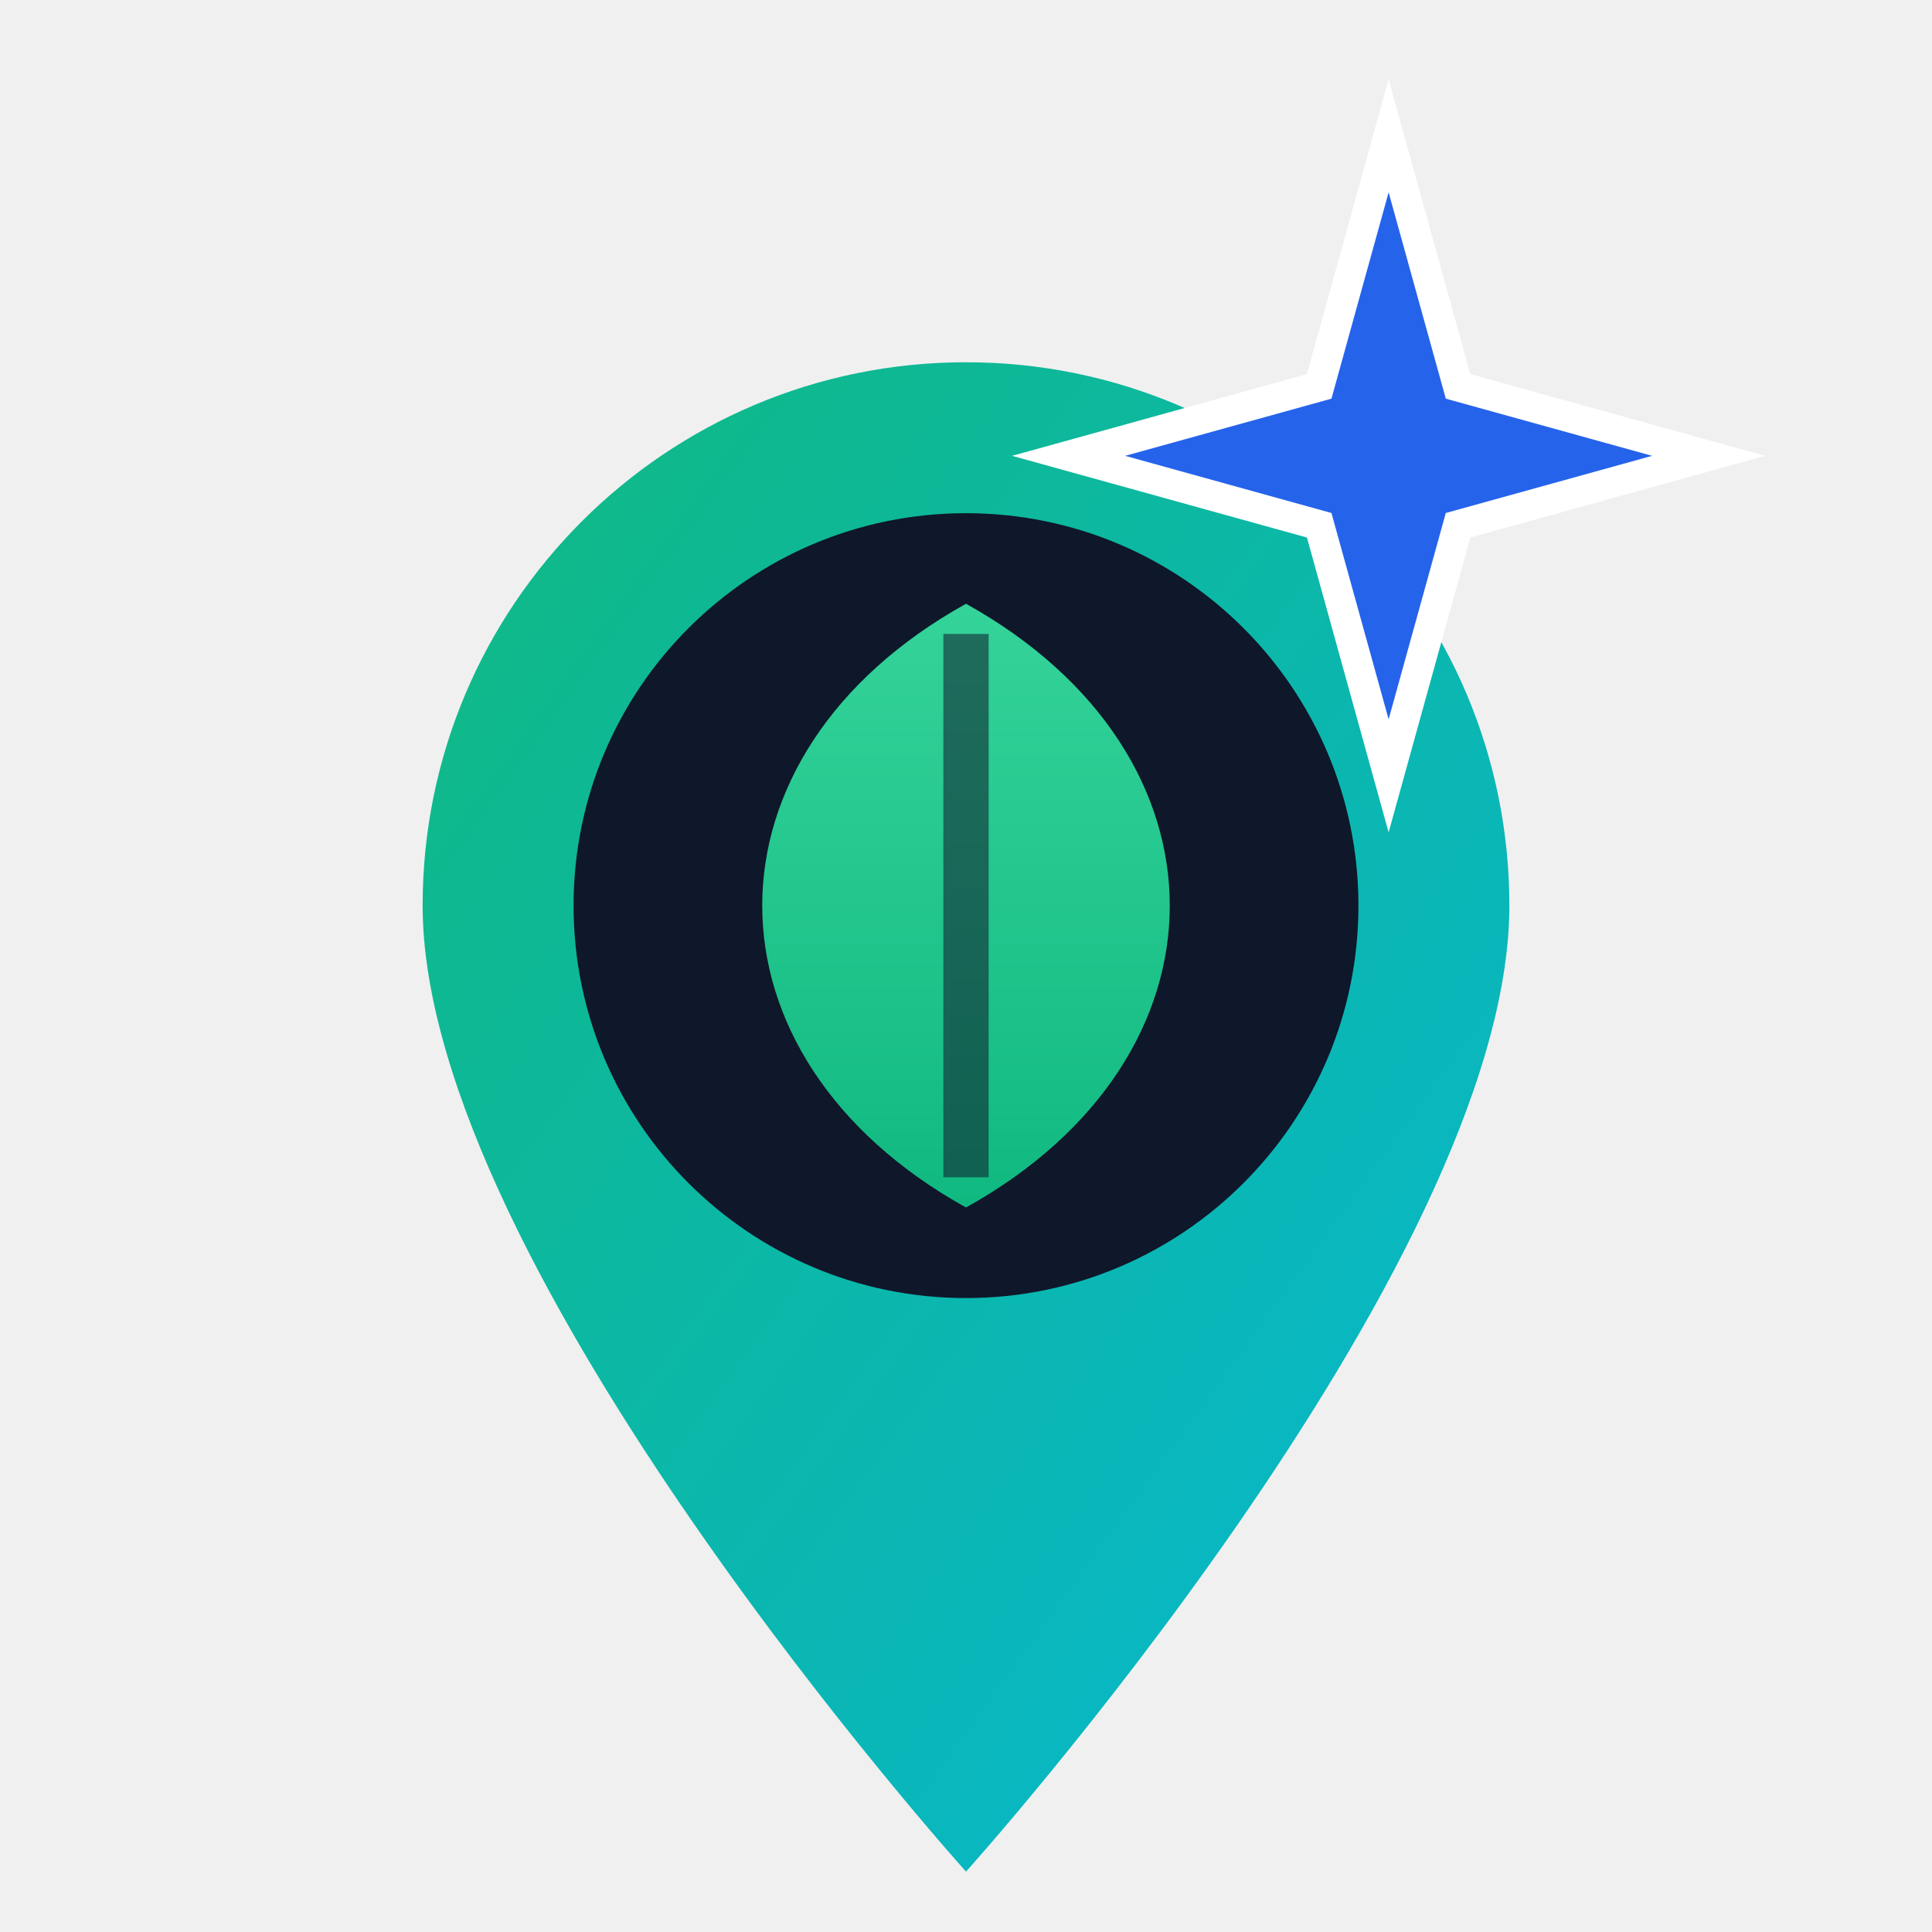
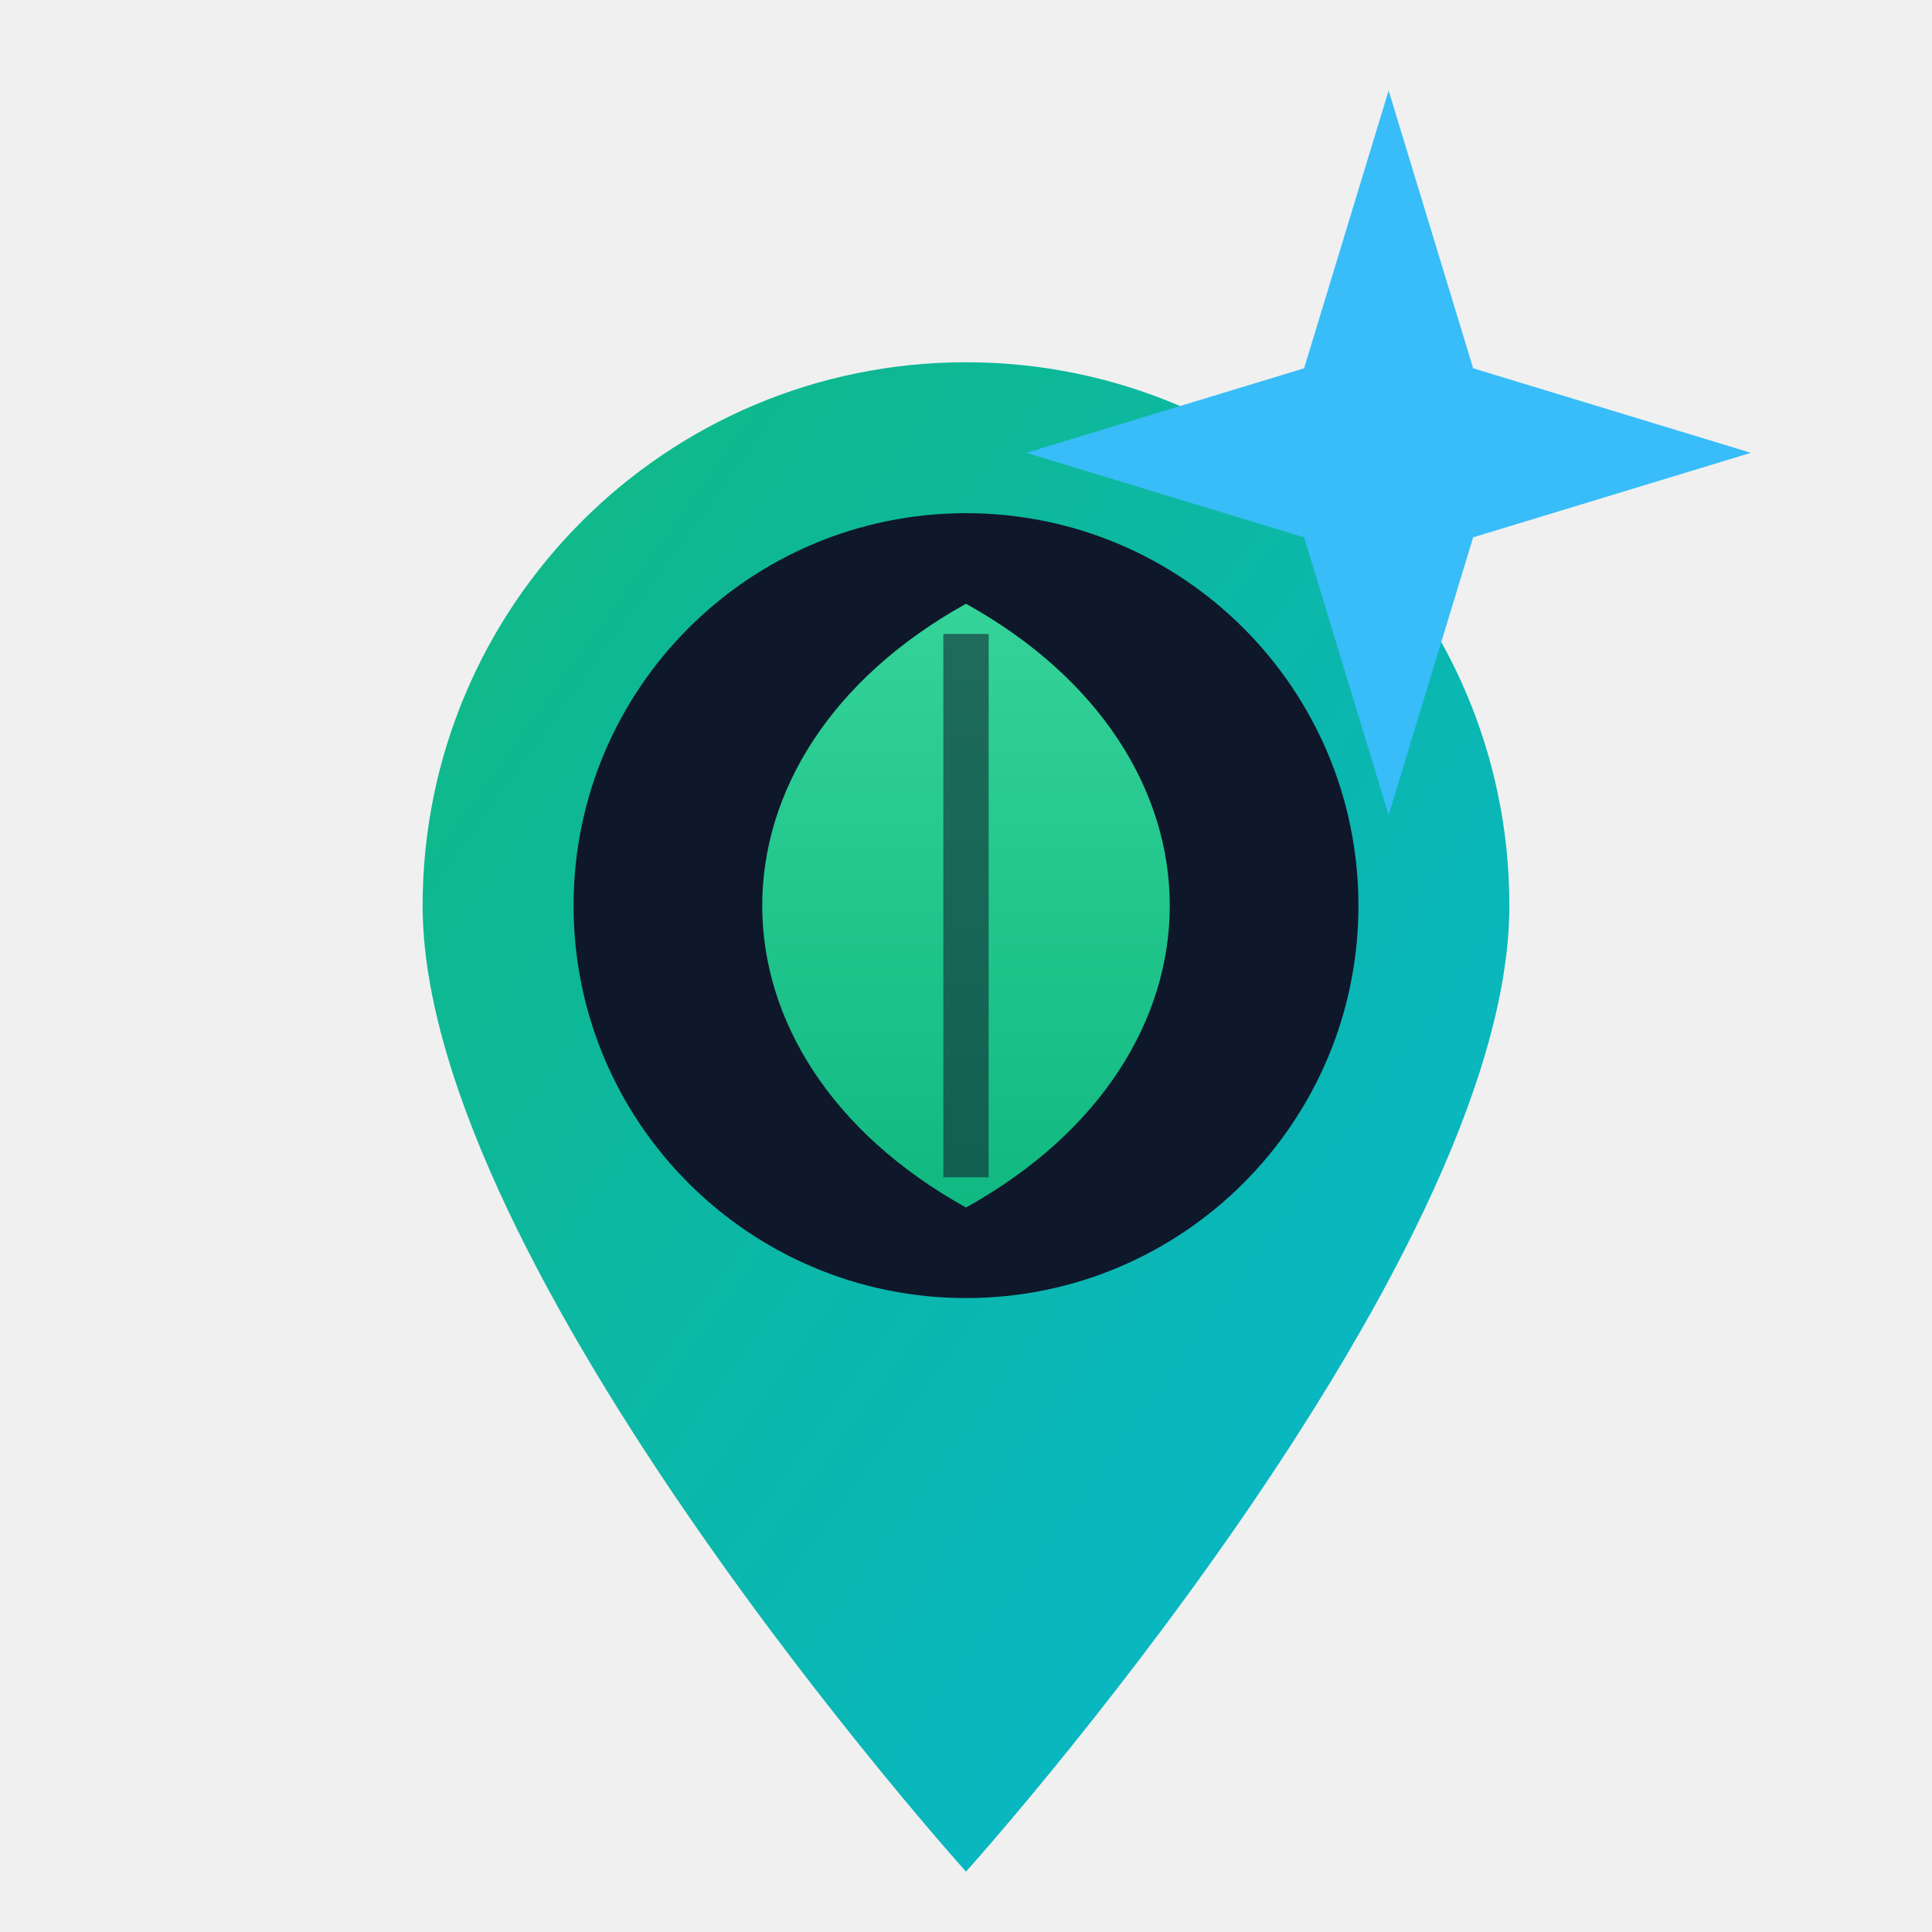
<svg xmlns="http://www.w3.org/2000/svg" viewBox="0 0 64 64" width="512" height="512" aria-label="EcoRoute AI">
  <defs>
    <linearGradient id="pinGrad" x1="0" y1="0" x2="1" y2="1">
      <stop offset="0%" stop-color="#10B981" />
      <stop offset="100%" stop-color="#06B6D4" />
    </linearGradient>
    <linearGradient id="leafGrad" x1="0" y1="0" x2="0" y2="1">
      <stop offset="0%" stop-color="#34D399" />
      <stop offset="100%" stop-color="#10B981" />
    </linearGradient>
  </defs>
  <path d="M32 62 C32 62 14 42 14 30 A18 18 0 1 1 50 30 C50 42 32 62 32 62 Z" fill="url(#pinGrad)" />
  <circle cx="32" cy="30" r="13" fill="#0F172A" />
  <path d="M32 20 C41 25 41 35 32 40 C23 35 23 25 32 20 Z" fill="url(#leafGrad)" />
  <path d="M32 21 L32 39" stroke="#0F172A" stroke-width="1.5" opacity="0.55" />
-   <path d="M46 4.5 L48.3 12.8 L56.6 15.1 L48.3 17.4 L46 25.7 L43.7 17.4 L35.4 15.1 L43.7 12.8 Z" fill="#2563EB" stroke="#FFFFFF" stroke-width="1" />
+   <path d="M46 3 L48.8 12.2 L58 15 L48.8 17.8 L46 27 L43.2 17.8 L34 15 L43.2 12.2 Z" fill="#38BDF8" />
</svg>
